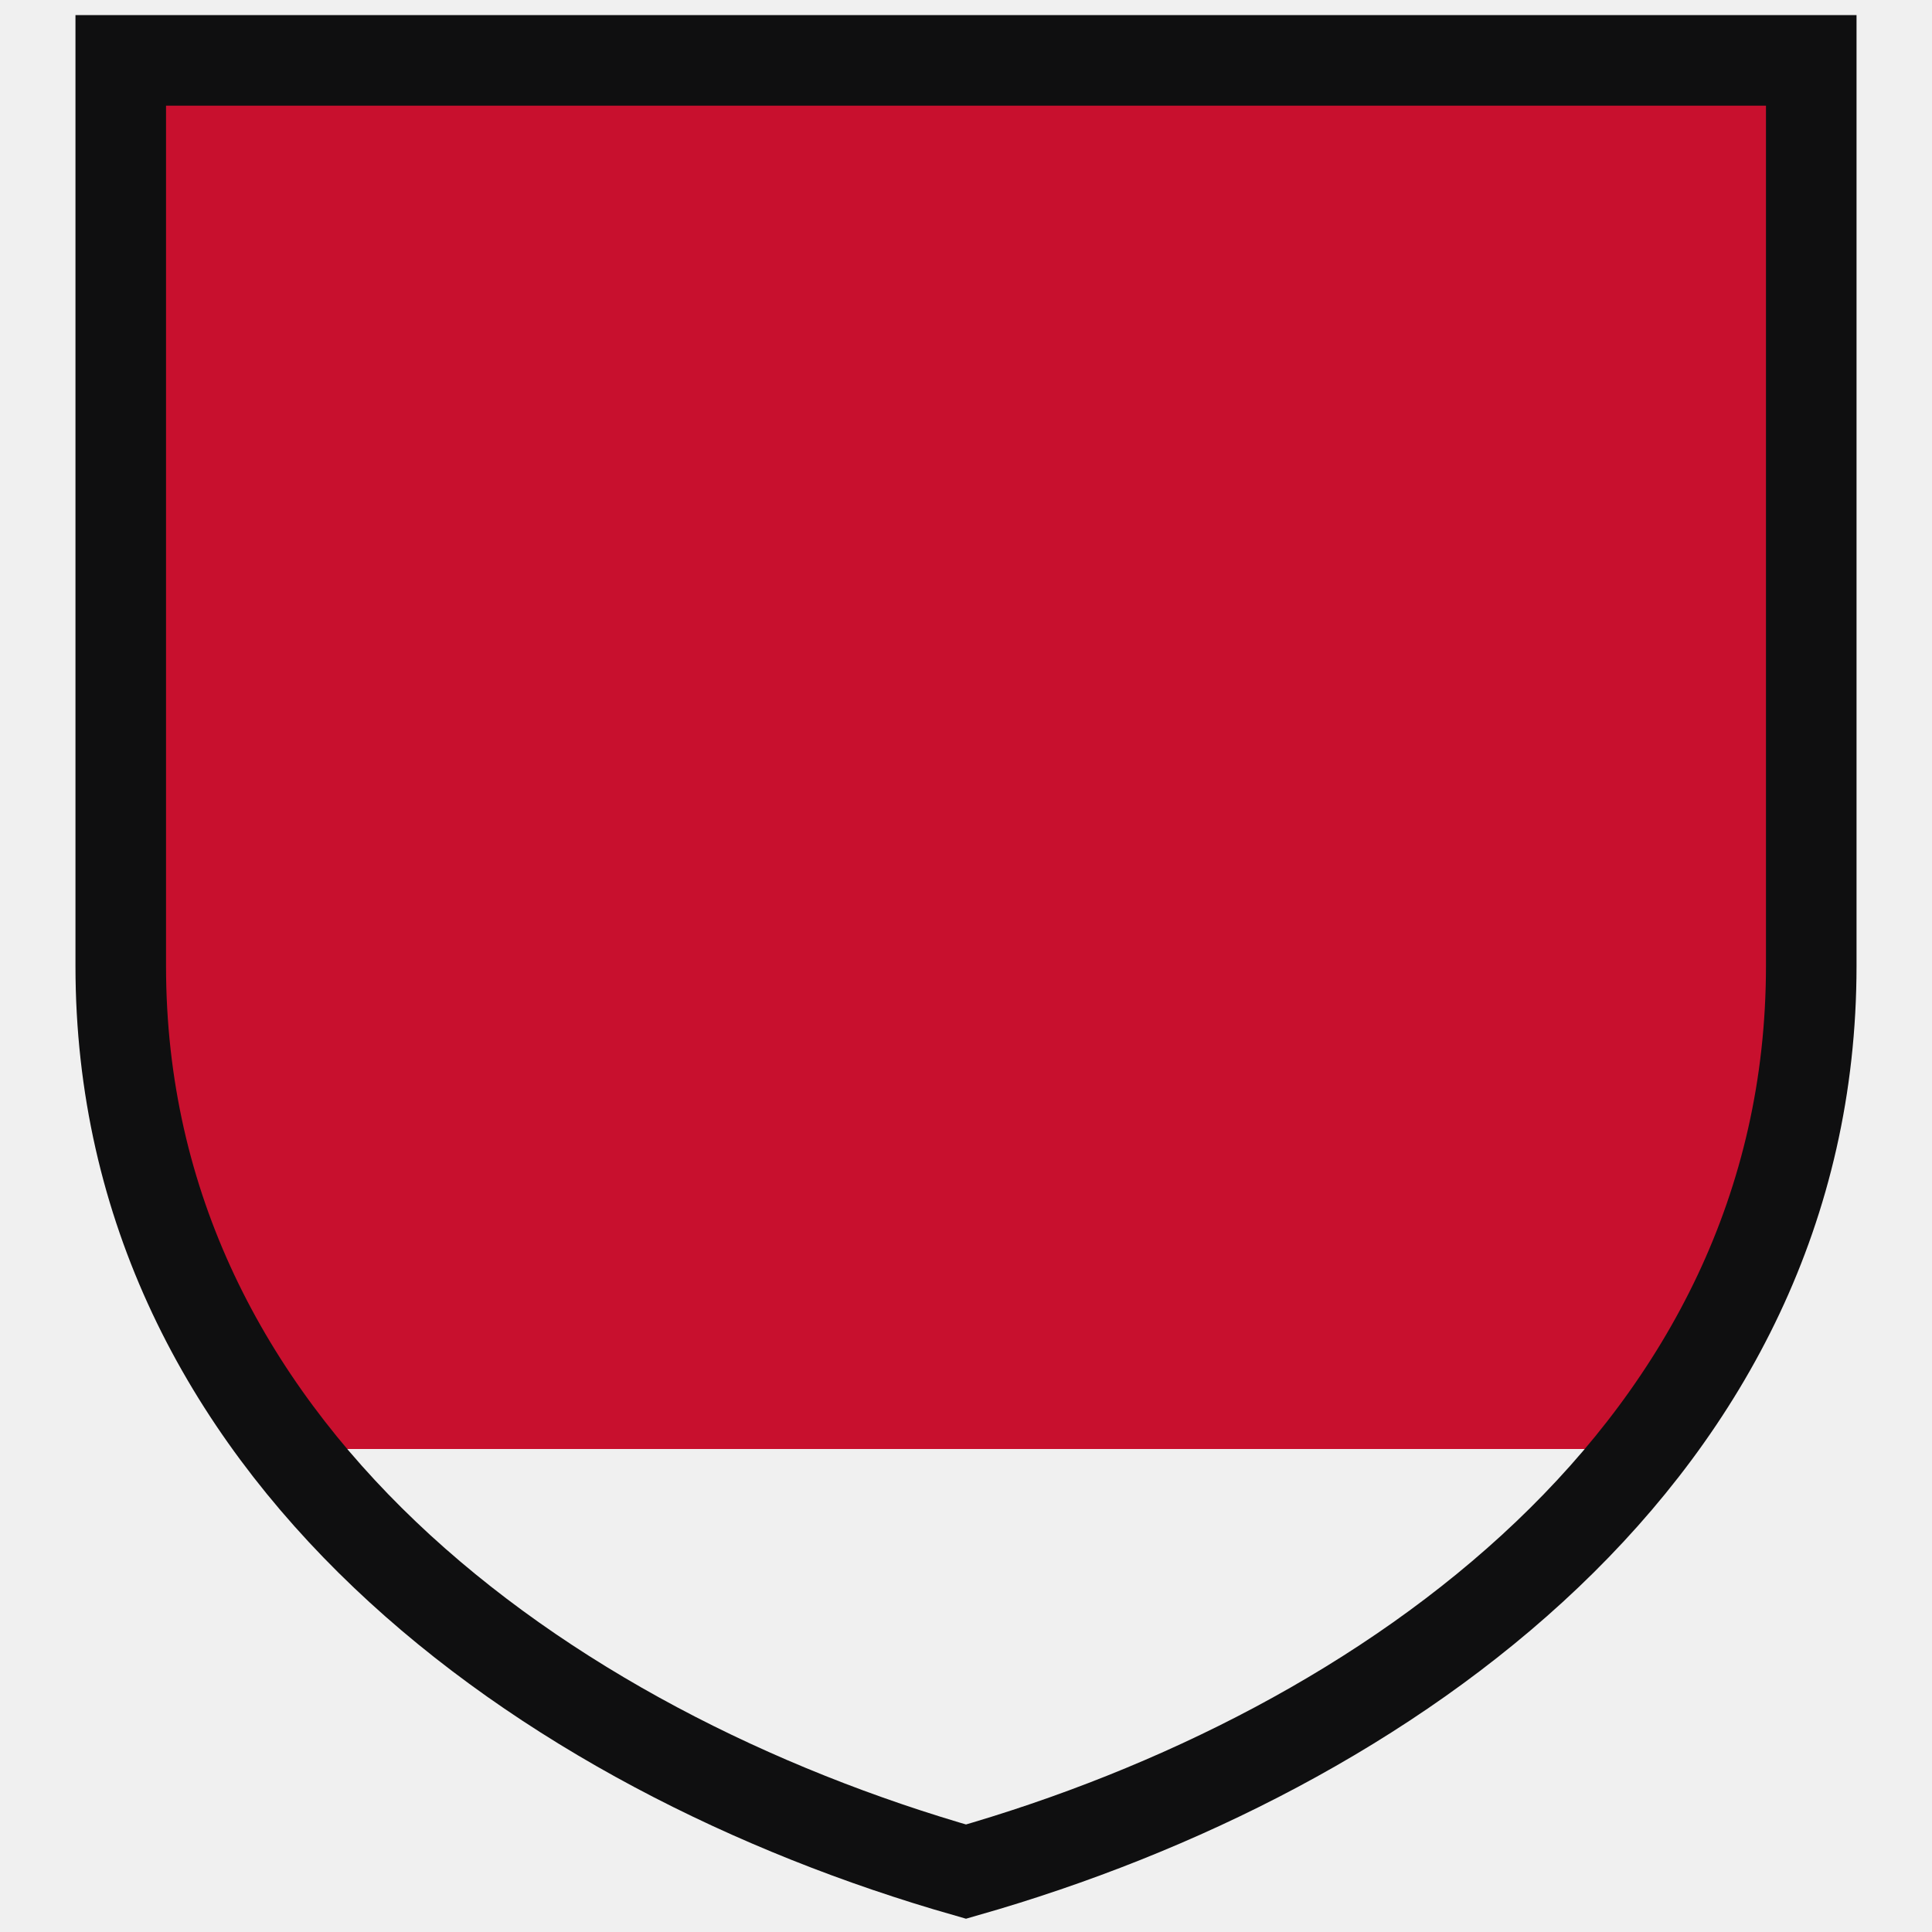
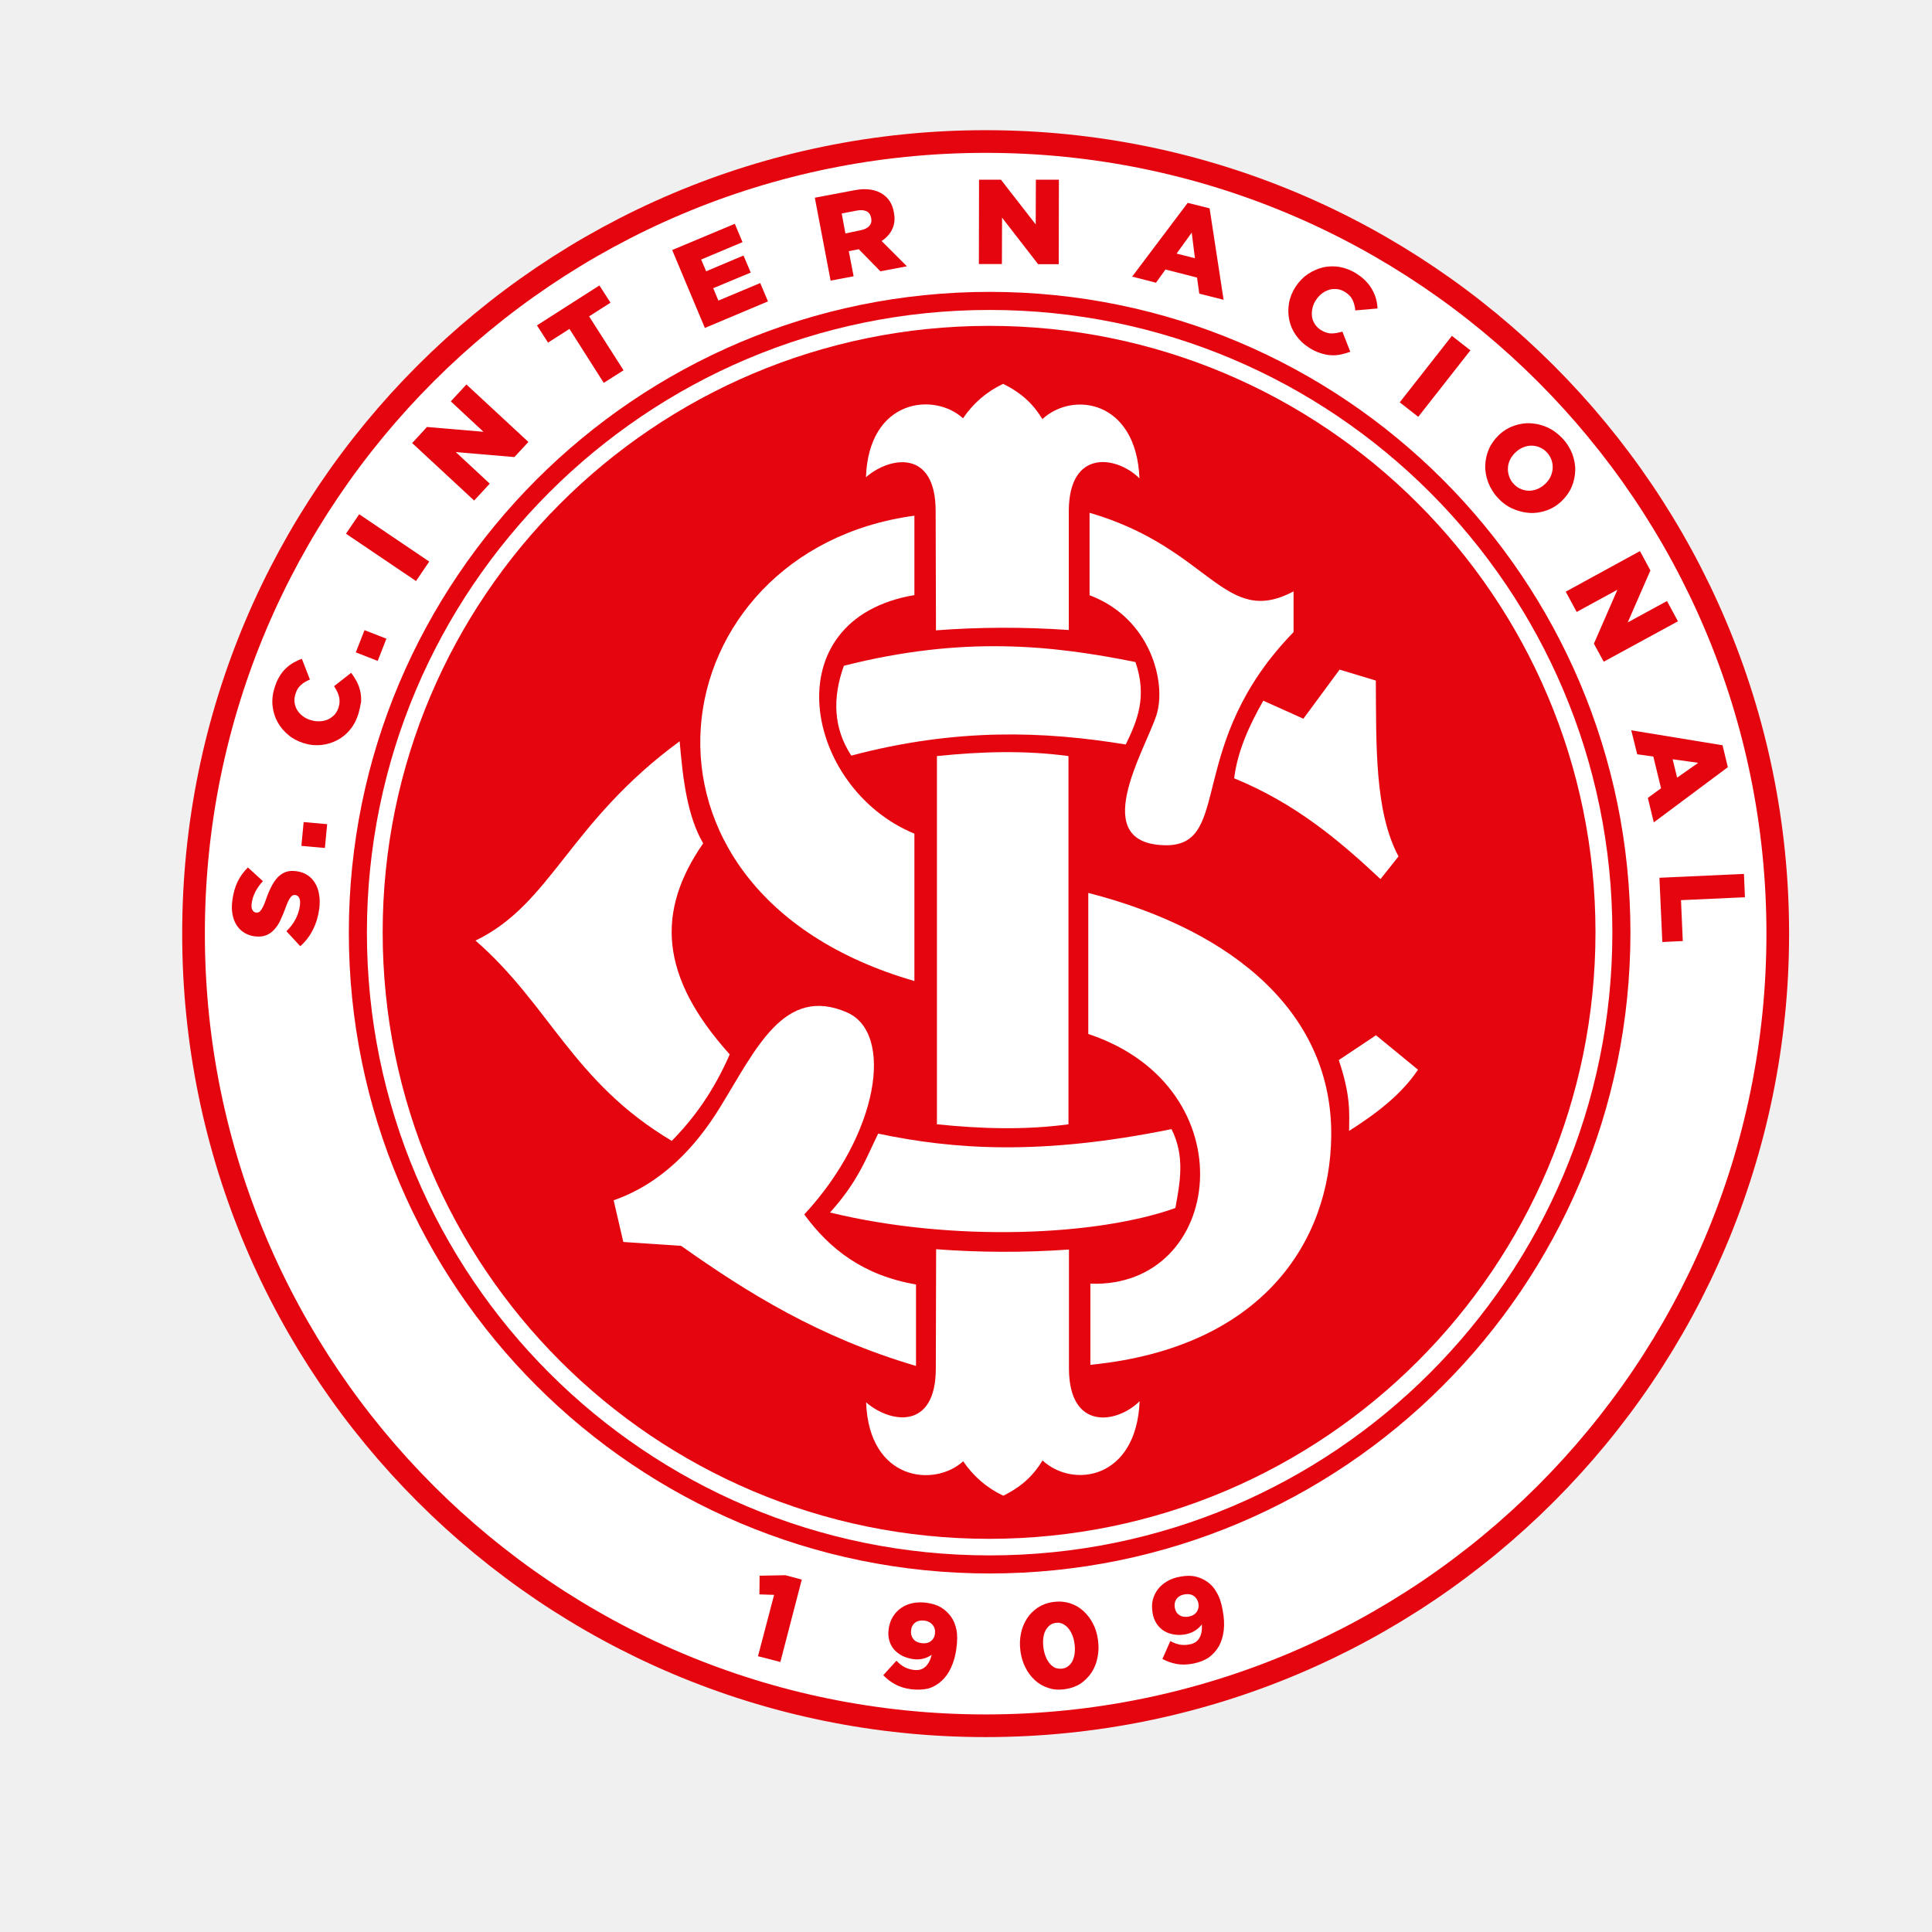
- <svg xmlns="http://www.w3.org/2000/svg" viewBox="0 0 64 64" width="64" height="64">
-   <clipPath id="c">
-     <path d="M4 2h56v30c0 16-14 26-28 30C18 58 4 48 4 32z" />
-   </clipPath>
-   <g clip-path="url(#c)">
-     <rect x="4" y="2" width="56" height="46" fill="#c8102e" />
+ <svg xmlns="http://www.w3.org/2000/svg" version="1.0" id="svg2" x="0px" y="0px" width="1200px" height="1200px" viewBox="0 0 1200 1200" style="enable-background:new 0 0 1200 1200;" xml:space="preserve">
+   <style type="text/css">
+ 	.st0{fill:#FFFFFF;stroke:#E5050F;stroke-width:14.076;stroke-miterlimit:4.692;}
+ 	.st1{fill:#FFFFFF;stroke:#E5050F;stroke-width:11.227;stroke-miterlimit:3.742;}
+ 	.st2{fill:#E5050F;}
+ 	.st3{fill-rule:evenodd;clip-rule:evenodd;fill:#FFFFFF;}
+ 	.st4{enable-background:new    ;}
+ </style>
+   <defs>
+ 	
+ 		</defs>
+   <g id="layer1">
+     <g id="g3460">
+       <g id="g3313">
+         <path id="path3294" class="st0" d="     M1104.2,579.9c0,271.7-220.3,492-492,492s-492-220.3-492-492s220.3-492,492-492S1104.2,308.2,1104.2,579.9z" />
+         <g id="g3296" transform="translate(1259.98, 3.93111e-07)">
+           <path id="path3278" class="st1" d="      M-252.9,579.3c0,216.7-175.7,392.4-392.4,392.4s-392.4-175.7-392.4-392.4S-862,186.9-645.3,186.9S-252.9,362.6-252.9,579.3z" />
+           <path id="path2416" class="st2" d="      M-269,579.1c0,208-168.6,376.6-376.6,376.7c-208,0-376.6-168.6-376.7-376.6c0,0,0-0.1,0-0.1c0-208,168.6-376.6,376.6-376.7      S-269,371-269,579C-269,579.1-269,579.1-269,579.1z" />
+           <g id="g3246" transform="translate(220.968, 51.6129)">
+             <path id="path3188" class="st3" d="M-714.4,431.8c2.2-17.3,9.5-33,18.1-48.2l24.9,11.2       l22.5-30.5l22.5,6.8c0.3,40.1-0.8,81.5,14.1,109.2l-11.2,14.1C-649.1,470.4-676.3,447.4-714.4,431.8z" />
+             <path id="path3190" class="st3" d="M-756.3,473.4c-49.8-0.2-13.7-58.5-6.4-80.7       c6.5-20-3.4-60.3-41.5-74.6v-51.2c75.1,21.8,83.5,71.8,126.7,48.8v25.3C-744.9,410.2-715.4,473-756.3,473.4z" />
+             <path id="path3192" class="st3" d="M-956.8,361.9c73.8-18.7,129.2-12.8,181.1-2.3       c7.5,21.8,1,36.6-6,51.2c-50.8-8.3-105.1-10.4-170.5,6.9C-963.2,400.9-964.1,382.2-956.8,361.9z" />
+             <path id="path3194" class="st3" d="M-913,318c-88.5,15-68.6,119.9,0,148.2v91.5       c-194.5-56.1-159.3-267.6,0-289V318z" />
+             <path id="path3196" class="st3" d="M-817.3,646.7c-26.3,3.6-53.7,2.9-81.7,0V418       c27.2-2.8,54.5-3.7,81.7,0V646.7z" />
+             <path id="path3202" class="st3" d="M-1185.6,532.6c47.4-22.9,57.8-73.2,126.8-123.8       c2,23.5,4.7,46.4,14.6,63.4c-29.2,42.2-27.3,82.4,16.5,131.1c-10.2,23.3-22.6,40.1-36,53.7       C-1125.2,620.4-1139.4,572.8-1185.6,532.6z" />
+             <path id="path3204" class="st3" d="M-965.4,701.5c17.5-19.4,22.4-33.7,29.9-49       c46.6,9.8,100.8,13.8,182.2-2.8c8.5,17,5.3,33,2.4,49C-799.1,716-889,720.1-965.4,701.5z" />
+             <path id="path3206" class="st3" d="M-1099.8,693.9l6,25.9l35.9,2.4       c41.4,29.3,85.6,56.8,145.9,74.6v-50.6c-32.7-5.6-53.7-22-69.4-43.5c46.4-50,55.9-112.7,26.5-125.5c-39.1-17-56.6,23-78.9,59.1       C-1048.3,659.9-1069.3,683.3-1099.8,693.9z" />
+             <path id="path3208" class="st3" d="M-817.1,265.6c0.2-38.7,29.9-34,43.9-20.1       c-2-48.6-41.4-54.3-60.3-36.8c-5.6-9.2-12.8-16.2-24.4-21.9c-10.3,4.9-18.6,12.1-24.9,21.4c-17.8-16.3-58.5-12.3-60.3,36.6       c15-13,43.3-17.5,43.3,21l0.2,74.1c26.5-2,54-2.2,82.5-0.2L-817.1,265.6z" />
+             <path id="path3216" class="st3" d="M-817,798.6c0.2,38.7,29.9,34,43.9,20.1       c-2,48.6-41.4,54.3-60.3,36.8c-5.6,9.2-12.8,16.2-24.4,21.9c-10.3-4.9-18.6-12.1-24.9-21.4c-17.8,16.3-58.5,12.3-60.3-36.6       c15,13,43.3,17.5,43.3-21l0.2-74.1c26.5,2,54,2.2,82.5,0.2L-817,798.6z" />
+             <path id="path3218" class="st3" d="M-805,503v87.6c100.2,33.3,84.3,158.1,1.3,155.1v50.4       c107.4-10.6,149-77.3,149.6-142.2C-653.3,579.6-712.1,526.9-805,503z" />
+             <path id="path3222" class="st3" d="M-643,650.8c0.1-11.4,1.1-21.6-6.4-44l23.1-15.4l26.1,21.4       C-610.5,628.2-626,640-643,650.8z" />
+           </g>
+         </g>
+       </g>
+       <g class="st4">
+         <path class="st2" d="M198.3,564.4c-0.6,4.7-1.9,9-3.9,13c-2,4-4.6,7.4-7.9,10.3l-8.6-9.3c4.8-4.7,7.6-10,8.4-16.1     c0.2-1.9,0.1-3.4-0.4-4.5c-0.5-1.1-1.3-1.7-2.4-1.9l-0.1,0c-0.5-0.1-1,0-1.5,0.2c-0.5,0.2-0.9,0.6-1.4,1.2     c-0.5,0.6-1,1.5-1.5,2.5c-0.5,1.1-1.1,2.5-1.7,4.2c-1,2.7-2,5.2-3.1,7.5c-1.1,2.3-2.3,4.2-3.8,5.8c-1.4,1.6-3.1,2.8-5.1,3.6     c-1.9,0.8-4.2,1-6.9,0.7l-0.1,0c-2.4-0.3-4.6-1.1-6.5-2.2c-1.9-1.2-3.5-2.7-4.8-4.7s-2.1-4.2-2.6-6.8c-0.5-2.6-0.5-5.4-0.1-8.6     c0.6-4.5,1.7-8.4,3.3-11.7s3.8-6.3,6.4-8.8l9.3,8.5c-2,2.2-3.6,4.4-4.8,6.8c-1.2,2.4-1.9,4.8-2.2,7.1c-0.2,1.7-0.1,3.1,0.5,4     c0.5,1,1.3,1.5,2.2,1.6l0.1,0c0.6,0.1,1.1,0,1.6-0.2c0.5-0.2,0.9-0.6,1.4-1.3c0.5-0.6,0.9-1.5,1.5-2.6c0.5-1.1,1.1-2.5,1.7-4.3     c1-2.9,2.1-5.5,3.3-7.8c1.2-2.3,2.5-4.2,3.9-5.7c1.5-1.5,3.1-2.6,5-3.3s4-0.8,6.4-0.5l0.1,0c2.7,0.3,5,1.2,6.9,2.4     c2,1.3,3.5,2.9,4.8,5c1.2,2,2.1,4.4,2.5,7.1C198.7,558.3,198.7,561.2,198.3,564.4z" />
+       </g>
+       <g class="st4">
+         <path class="st2" d="M187.2,525.4l1.4-14.8l14.6,1.3l-1.4,14.8L187.2,525.4z" />
+       </g>
+       <g class="st4">
+         <path class="st2" d="M222.6,443.4c-1.1,3.6-2.7,6.8-5,9.6c-2.2,2.8-4.9,5-7.9,6.6c-3,1.6-6.3,2.7-9.9,3.1     c-3.6,0.4-7.3,0.1-11-1.1l-0.1,0c-3.6-1.1-6.9-2.8-9.6-5.1c-2.8-2.3-5-5-6.7-8c-1.7-3.1-2.7-6.4-3.1-10c-0.4-3.6,0-7.4,1.2-11.2     c0.8-2.6,1.7-4.9,2.9-6.8c1.1-2,2.4-3.7,3.9-5.1c1.5-1.5,3-2.7,4.8-3.7s3.5-1.9,5.4-2.5l5,12.9c-2.2,0.9-4.2,2-5.7,3.5     c-1.6,1.4-2.7,3.3-3.4,5.8c-0.5,1.8-0.7,3.5-0.4,5.2c0.3,1.7,0.8,3.2,1.7,4.6c0.9,1.4,2.1,2.7,3.5,3.7c1.5,1.1,3.1,1.9,4.9,2.4     l0.1,0c1.9,0.6,3.7,0.8,5.6,0.7c1.8-0.1,3.5-0.5,5-1.2c1.5-0.7,2.8-1.7,4-2.9c1.1-1.3,2-2.8,2.5-4.5c0.4-1.3,0.6-2.5,0.6-3.7     c0-1.2-0.1-2.3-0.4-3.3c-0.3-1-0.7-2.1-1.2-3.1c-0.5-1-1.1-2-1.8-3.1l10.6-8.3c1.3,1.7,2.4,3.4,3.4,5.3c1,1.8,1.7,3.8,2.2,5.9     c0.5,2.1,0.7,4.3,0.6,6.7C223.9,438,223.4,440.6,222.6,443.4z" />
+       </g>
+       <g class="st4">
+         <path class="st2" d="M221,405.2l5.4-13.8l13.6,5.3l-5.4,13.8L221,405.2z" />
+       </g>
+       <g class="st4">
+         <path class="st2" d="M214.9,331.5l8.2-12.1l43.5,29.4l-8.2,12.1L214.9,331.5z" />
+       </g>
+       <g class="st4">
+         <path class="st2" d="M256,275.2l9.2-10l35.1,3L280,249.3l9.7-10.5l38.5,35.7l-8.7,9.4l-36.4-3.1l21.1,19.6l-9.7,10.5L256,275.2z" />
+       </g>
+       <g class="st4">
+         <path class="st2" d="M353.7,204.3l-13.3,8.5l-6.9-10.7l38.8-24.8l6.9,10.7l-13.3,8.5l21.4,33.5l-12.3,7.8L353.7,204.3z" />
+       </g>
+       <g class="st4">
+         <path class="st2" d="M417.5,155.3l38.9-16.3l4.8,11.4l-25.7,10.8l3.1,7.3l23.2-9.8l4.5,10.6L443,179l3.2,7.7l26-10.9l4.8,11.4     l-39.2,16.5L417.5,155.3z" />
+       </g>
+       <g class="st4">
+         <path class="st2" d="M506.1,122.8l24.4-4.6c4-0.8,7.4-0.9,10.4-0.4c2.9,0.5,5.4,1.4,7.5,2.9c3.6,2.4,5.9,6.1,6.8,11.1l0,0.1     c0.8,4,0.4,7.5-1,10.4c-1.4,3-3.6,5.4-6.6,7.4l15.7,15.7l-16.5,3.1l-13.4-13.7l-0.1,0l-6.1,1.2l3,15.6l-14.3,2.7L506.1,122.8z      M534.6,143c2.5-0.5,4.2-1.4,5.4-2.7c1.1-1.4,1.5-3,1.1-4.8l0-0.1c-0.4-2.1-1.4-3.5-2.9-4.2c-1.6-0.7-3.6-0.9-6-0.4l-9.4,1.8     l2.3,12.4L534.6,143z" />
+       </g>
+       <g class="st4">
+         <path class="st2" d="M608.1,111.6l13.6,0l21.6,27.8l0.1-27.8l14.3,0l-0.1,52.5l-12.8,0l-22.4-28.9l-0.1,28.8l-14.3,0L608.1,111.6     z" />
+       </g>
+       <g class="st4">
+         <path class="st2" d="M737.7,126l13.6,3.4l8.7,56.8l-15.1-3.8l-1.4-10l-19.6-5l-5.9,8.2l-14.8-3.8L737.7,126z M742.2,160.4     l-2-15.9l-9.4,13L742.2,160.4z" />
+       </g>
+       <g class="st4">
+         <path class="st2" d="M812.7,215.7c-3.1-2-5.7-4.5-7.8-7.5s-3.4-6.1-4.1-9.4c-0.7-3.4-0.8-6.8-0.2-10.4c0.6-3.6,2-7,4.1-10.3     l0.1-0.1c2.1-3.2,4.6-5.8,7.6-7.8s6.2-3.4,9.6-4.2c3.4-0.7,6.9-0.8,10.5-0.1c3.6,0.7,7.1,2.1,10.4,4.3c2.3,1.5,4.2,3,5.7,4.7     c1.6,1.6,2.8,3.4,3.8,5.2c1,1.8,1.8,3.7,2.3,5.6s0.8,3.9,0.9,5.9l-13.8,1.2c-0.2-2.4-0.8-4.6-1.7-6.5c-0.9-1.9-2.4-3.5-4.6-4.9     c-1.6-1-3.2-1.6-4.8-1.8c-1.7-0.2-3.3-0.1-4.9,0.3c-1.6,0.5-3.1,1.2-4.6,2.3c-1.4,1.1-2.7,2.4-3.7,4l-0.1,0.1     c-1.1,1.6-1.8,3.3-2.2,5.1c-0.4,1.8-0.5,3.5-0.3,5.2c0.2,1.6,0.8,3.2,1.7,4.6c0.9,1.4,2.1,2.7,3.7,3.7c1.1,0.7,2.3,1.3,3.4,1.6     c1.1,0.4,2.2,0.6,3.3,0.6c1.1,0,2.2-0.1,3.3-0.3c1.1-0.2,2.3-0.5,3.5-0.8l4.9,12.5c-2,0.7-4,1.3-6,1.7c-2,0.4-4.1,0.6-6.3,0.4     c-2.1-0.1-4.4-0.6-6.6-1.4C817.5,218.5,815.1,217.3,812.7,215.7z" />
+       </g>
+       <g class="st4">
+         <path class="st2" d="M901.8,208.6l11.5,9l-32.4,41.3l-11.5-9L901.8,208.6z" />
+       </g>
+       <g class="st4">
+         <path class="st2" d="M930.6,309.5c-2.8-2.9-4.8-6.2-6.2-9.7c-1.3-3.5-2-7-1.9-10.5c0.1-3.5,0.8-6.9,2.2-10.2     c1.4-3.3,3.5-6.2,6.2-8.8l0.1-0.1c2.7-2.6,5.8-4.5,9.2-5.7c3.4-1.2,6.9-1.8,10.4-1.6c3.6,0.2,7,1,10.4,2.5     c3.4,1.5,6.5,3.8,9.3,6.7c2.8,2.9,4.8,6.2,6.2,9.6c1.3,3.5,2,7,1.9,10.5c-0.1,3.5-0.8,6.9-2.2,10.2c-1.4,3.3-3.5,6.2-6.2,8.8     l-0.1,0.1c-2.7,2.6-5.8,4.5-9.2,5.7c-3.4,1.2-6.9,1.8-10.4,1.6c-3.6-0.2-7-1-10.4-2.5C936.5,314.7,933.4,312.5,930.6,309.5z      M940.2,300.6c1.4,1.5,2.9,2.5,4.6,3.2c1.7,0.7,3.4,1,5.1,1c1.7,0,3.4-0.4,5.1-1.1c1.7-0.7,3.2-1.7,4.6-3l0.1-0.1     c1.4-1.3,2.5-2.8,3.3-4.4s1.2-3.3,1.4-5.1c0.1-1.8-0.1-3.5-0.7-5.3c-0.6-1.7-1.5-3.3-2.9-4.8s-2.9-2.5-4.6-3.2     c-1.7-0.7-3.4-1-5.1-1c-1.7,0-3.4,0.4-5.1,1.1c-1.7,0.7-3.2,1.7-4.6,3l-0.1,0.1c-1.4,1.3-2.5,2.8-3.3,4.4     c-0.8,1.6-1.3,3.3-1.4,5.1c-0.1,1.7,0.1,3.5,0.7,5.2C937.9,297.6,938.9,299.2,940.2,300.6z" />
+       </g>
+       <g class="st4">
+         <path class="st2" d="M1018.6,342.3l6.5,12l-14.1,32.3l24.4-13.3l6.8,12.6l-46.1,25.1l-6.1-11.2l14.6-33.5l-25.3,13.8l-6.8-12.6     L1018.6,342.3z" />
+       </g>
+       <g class="st4">
+         <path class="st2" d="M1069.9,462.9l3.3,13.6l-46,34.3l-3.7-15.2l8.2-6l-4.8-19.7l-10-1.4l-3.7-14.9L1069.9,462.9z M1041.7,483     l13.1-9.2l-15.9-2.2L1041.7,483z" />
+       </g>
+       <g class="st4">
+         <path class="st2" d="M1083.2,542.8l0.6,14.5l-39.7,1.8l1.1,25.4l-12.7,0.6l-1.8-39.9L1083.2,542.8z" />
+       </g>
+       <g class="st4">
+         <path class="st2" d="M480.8,990.6l-9.1-0.3l0.1-11.6l16-0.3l10.2,2.7l-13.3,51.2l-13.9-3.6L480.8,990.6z" />
+       </g>
+       <g class="st4">
+         <path class="st2" d="M565.8,1049.2c-3.9-0.5-7.2-1.6-9.9-3.1c-2.8-1.5-5.2-3.4-7.3-5.6l8.2-9c1.6,1.7,3.2,3,4.9,3.9     c1.7,0.9,3.6,1.5,5.7,1.8c3,0.4,5.4-0.2,7.3-1.9c1.9-1.7,3.2-4.2,4-7.5c-1.5,1.1-3.3,1.9-5.2,2.4c-1.9,0.5-4.1,0.6-6.4,0.3     c-2.5-0.4-4.8-1.1-6.8-2.1c-2-1.1-3.7-2.4-5.1-4c-1.4-1.6-2.3-3.5-2.9-5.7c-0.6-2.2-0.7-4.5-0.3-7l0-0.1c0.4-2.9,1.3-5.4,2.7-7.6     c1.4-2.2,3.1-4,5.2-5.4c2.1-1.4,4.5-2.4,7.1-2.9c2.7-0.5,5.5-0.6,8.4-0.2c3.8,0.5,6.8,1.5,9.1,2.9c2.3,1.4,4.3,3.2,6,5.5     c1.6,2.1,2.8,4.8,3.5,8.1c0.7,3.2,0.7,7.2,0,12.1l0,0.1c-0.6,4.3-1.7,8.1-3.2,11.4c-1.5,3.4-3.5,6.2-5.9,8.4     c-2.4,2.2-5.1,3.8-8.3,4.8C573.3,1049.5,569.7,1049.7,565.8,1049.2z M572.4,1020.6c2.3,0.3,4.2-0.1,5.7-1.2     c1.5-1.1,2.4-2.7,2.6-4.5l0-0.1c0.3-2-0.1-3.8-1.3-5.4c-1.2-1.5-2.9-2.5-5.2-2.8c-2.3-0.3-4.2,0.1-5.7,1.2     c-1.5,1.1-2.4,2.7-2.6,4.8l0,0.1c-0.3,2,0.2,3.7,1.3,5.2C568.3,1019.4,570.1,1020.3,572.4,1020.6z" />
+       </g>
+       <g class="st4">
+         <path class="st2" d="M661.4,1049.2c-3.7,0.5-7.2,0.3-10.3-0.8c-3.2-1-5.9-2.6-8.3-4.8c-2.4-2.2-4.4-4.8-5.9-7.9     c-1.6-3.1-2.6-6.5-3.1-10.2l0-0.1c-0.5-3.7-0.4-7.2,0.3-10.7c0.7-3.4,1.9-6.5,3.7-9.3c1.7-2.7,4-5,6.8-6.9c2.8-1.8,6-3,9.7-3.5     c3.7-0.5,7.1-0.2,10.3,0.8c3.1,1,5.9,2.6,8.3,4.8c2.4,2.2,4.4,4.8,6,7.9c1.6,3.1,2.6,6.5,3.1,10.2l0,0.1     c0.5,3.7,0.4,7.2-0.3,10.7s-1.9,6.5-3.7,9.3c-1.8,2.7-4.1,5-6.8,6.9C668.4,1047.5,665.1,1048.7,661.4,1049.2z M659.8,1036.4     c1.4-0.2,2.7-0.7,3.8-1.6c1.1-0.9,2-2,2.6-3.3s1.1-2.9,1.3-4.7c0.2-1.8,0.2-3.7-0.1-5.8l0-0.1c-0.3-2.1-0.8-4-1.5-5.6     c-0.7-1.7-1.6-3.1-2.6-4.2c-1-1.2-2.2-2-3.5-2.6c-1.3-0.6-2.6-0.7-4.1-0.5c-1.4,0.2-2.7,0.7-3.8,1.6s-1.9,2-2.6,3.3     c-0.7,1.4-1.1,2.9-1.3,4.7c-0.2,1.8-0.2,3.7,0.1,5.8l0,0.1c0.3,2.1,0.8,4,1.5,5.7c0.7,1.7,1.6,3.1,2.6,4.3c1,1.1,2.2,2,3.4,2.5     C657,1036.4,658.4,1036.6,659.8,1036.4z" />
+       </g>
+       <g class="st4">
+         <path class="st2" d="M741.1,1033.3c-3.8,0.7-7.3,0.8-10.4,0.2c-3.1-0.6-6-1.6-8.7-3.1l4.9-11.1c2,1.1,4,1.8,5.9,2.2     c1.9,0.3,3.9,0.3,5.9-0.1c3-0.5,5.1-1.9,6.3-4.1c1.3-2.2,1.7-5,1.5-8.4c-1.1,1.5-2.5,2.8-4.2,3.9c-1.7,1.1-3.7,1.9-6,2.3     c-2.5,0.5-4.9,0.5-7.2,0.1c-2.3-0.4-4.3-1.1-6.1-2.2c-1.8-1.1-3.3-2.6-4.6-4.5c-1.2-1.9-2.1-4-2.5-6.6l0-0.1     c-0.5-2.9-0.5-5.5,0.1-8c0.6-2.5,1.7-4.7,3.2-6.7c1.5-2,3.5-3.6,5.8-5c2.3-1.3,5-2.3,8-2.8c3.7-0.7,6.9-0.7,9.5-0.1     c2.6,0.6,5.1,1.7,7.4,3.3c2.2,1.5,4.2,3.7,5.8,6.6c1.7,2.8,3,6.7,3.8,11.4l0,0.1c0.8,4.2,1,8.2,0.6,11.9s-1.4,6.9-2.9,9.8     c-1.6,2.8-3.7,5.2-6.4,7.2C748.3,1031.2,745,1032.5,741.1,1033.3z M738.3,1004.1c2.3-0.4,3.9-1.4,5-2.9c1-1.5,1.4-3.3,1.1-5.1     l0-0.1c-0.4-2-1.3-3.6-2.9-4.7c-1.6-1.1-3.5-1.4-5.8-1c-2.3,0.4-3.9,1.4-5,2.9c-1,1.5-1.4,3.3-1,5.4l0,0.1c0.4,2,1.3,3.5,2.9,4.5     C734.1,1004.2,736.1,1004.5,738.3,1004.1z" />
+       </g>
+     </g>
  </g>
-   <path d="M4 2h56v30c0 16-14 26-28 30C18 58 4 48 4 32z" fill="none" stroke="#0f0f10" stroke-width="3" />
</svg>
